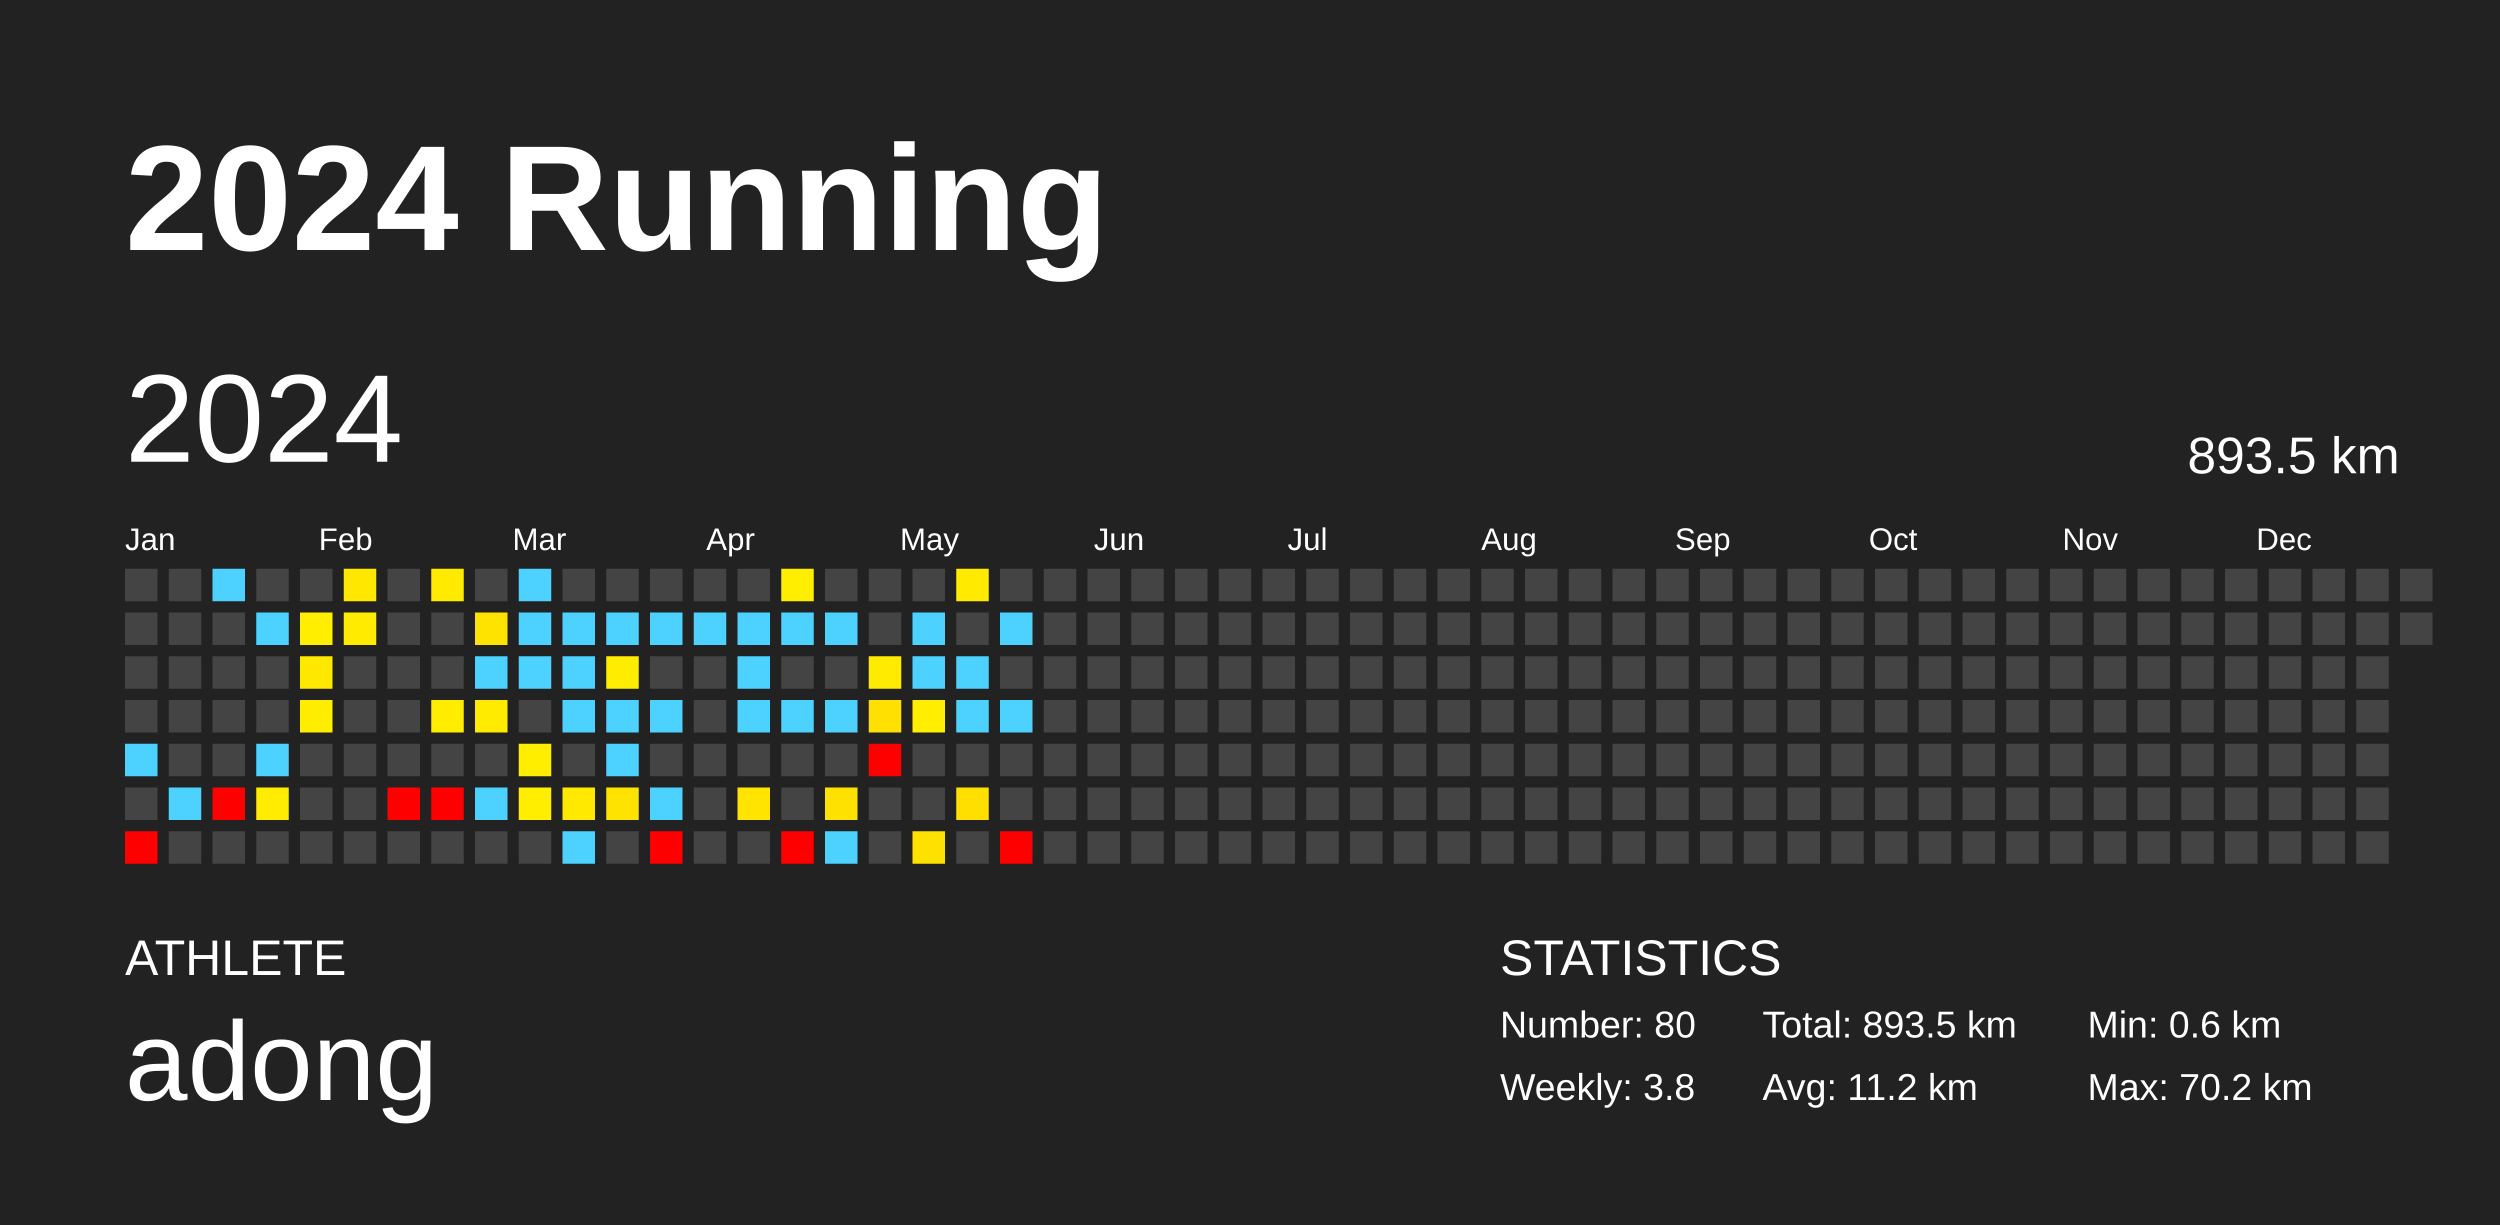
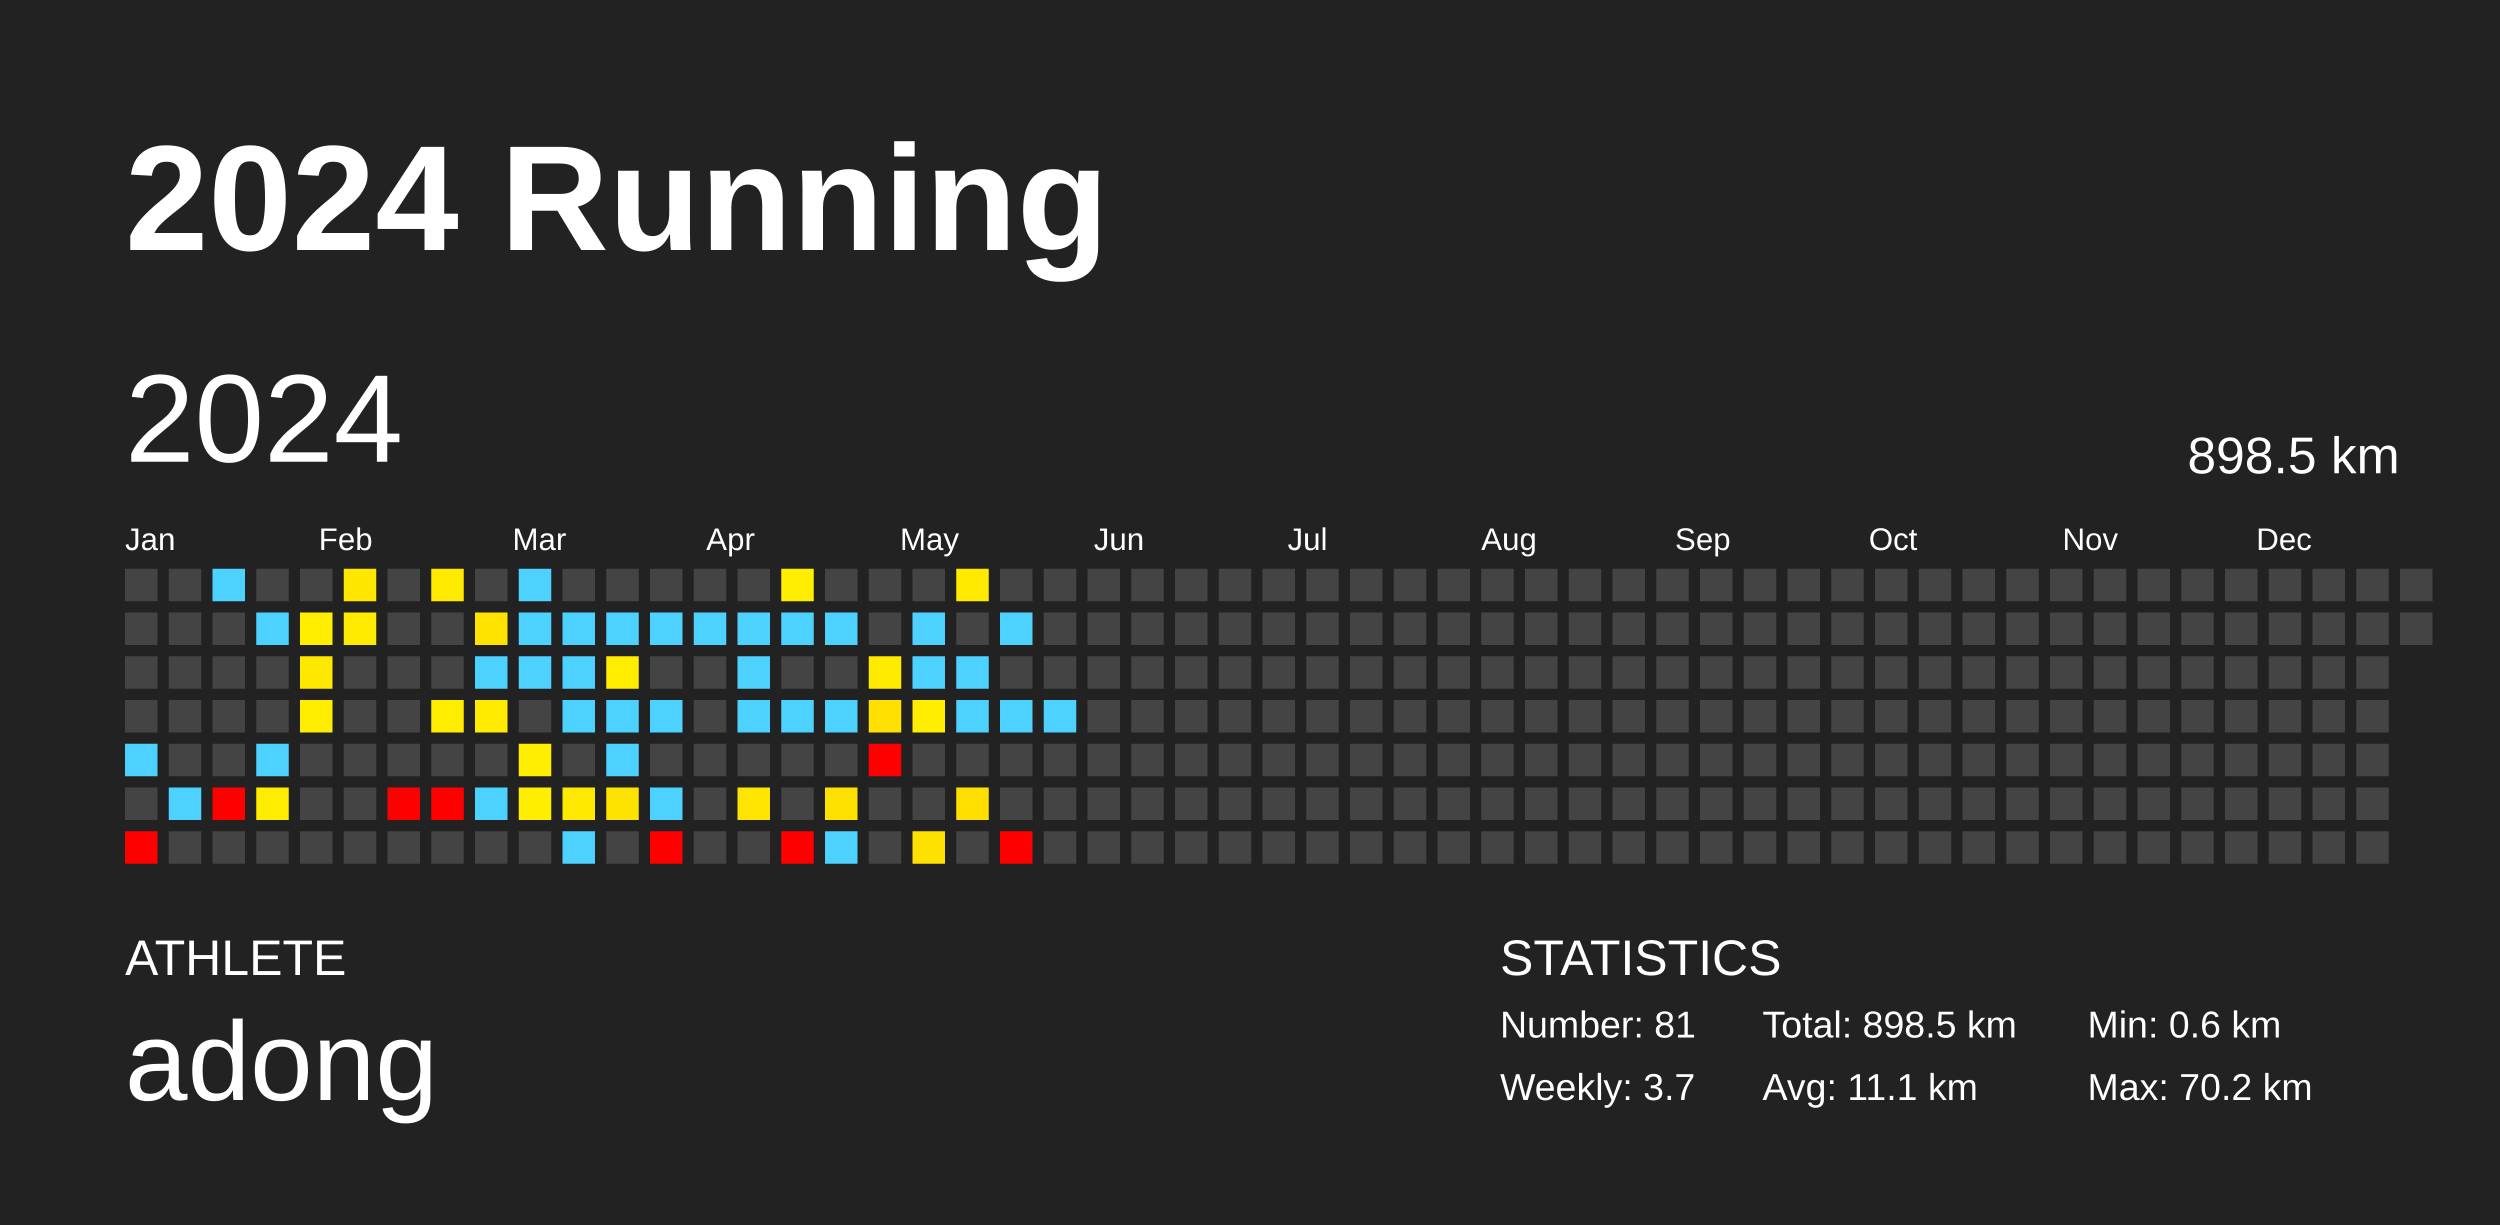
<svg xmlns="http://www.w3.org/2000/svg" baseProfile="full" height="98mm" version="1.1" viewBox="0,0,200,98" width="200mm">
  <defs />
  <rect fill="#222222" height="98" width="200" x="0" y="0" />
  <text fill="#FFFFFF" style="font-size:12px; font-family:Arial; font-weight:bold;" x="10" y="20">2024 Running</text>
  <text fill="#FFFFFF" style="font-size:4px; font-family:Arial" x="10" y="78">ATHLETE</text>
  <text fill="#FFFFFF" style="font-size:9px; font-family:Arial" x="10" y="88">adong</text>
  <text fill="#FFFFFF" style="font-size:4px; font-family:Arial" x="120" y="78">STATISTICS</text>
-   <text fill="#FFFFFF" style="font-size:3px; font-family:Arial" x="120" y="83">Number: 80</text>
-   <text fill="#FFFFFF" style="font-size:3px; font-family:Arial" x="120" y="88">Weekly: 3.8</text>
-   <text fill="#FFFFFF" style="font-size:3px; font-family:Arial" x="141" y="83">Total: 893.5 km</text>
-   <text fill="#FFFFFF" style="font-size:3px; font-family:Arial" x="141" y="88">Avg: 11.2 km</text>
+   <text fill="#FFFFFF" style="font-size:3px; font-family:Arial" x="120" y="83">Number: 81</text>
+   <text fill="#FFFFFF" style="font-size:3px; font-family:Arial" x="120" y="88">Weekly: 3.7</text>
+   <text fill="#FFFFFF" style="font-size:3px; font-family:Arial" x="141" y="83">Total: 898.5 km</text>
+   <text fill="#FFFFFF" style="font-size:3px; font-family:Arial" x="141" y="88">Avg: 11.1 km</text>
  <text fill="#FFFFFF" style="font-size:3px; font-family:Arial" x="167" y="83">Min: 0.6 km</text>
  <text fill="#FFFFFF" style="font-size:3px; font-family:Arial" x="167" y="88">Max: 70.2 km</text>
  <text dominant-baseline="hanging" fill="#FFFFFF" style="font-size:10.0px; font-family:Arial;" x="10" y="30">2024</text>
-   <text dominant-baseline="hanging" fill="#FFFFFF" style="font-size:4.125px; font-family:Arial;" x="175" y="35">893.5 km</text>
+   <text dominant-baseline="hanging" fill="#FFFFFF" style="font-size:4.125px; font-family:Arial;" x="175" y="35">898.5 km</text>
  <text fill="#FFFFFF" style="font-size:2.5px; font-family:Arial" x="10.0" y="44">Jan</text>
  <text fill="#FFFFFF" style="font-size:2.5px; font-family:Arial" x="25.5" y="44">Feb</text>
  <text fill="#FFFFFF" style="font-size:2.5px; font-family:Arial" x="41.0" y="44">Mar</text>
  <text fill="#FFFFFF" style="font-size:2.5px; font-family:Arial" x="56.5" y="44">Apr</text>
  <text fill="#FFFFFF" style="font-size:2.5px; font-family:Arial" x="72.0" y="44">May</text>
  <text fill="#FFFFFF" style="font-size:2.5px; font-family:Arial" x="87.5" y="44">Jun</text>
  <text fill="#FFFFFF" style="font-size:2.5px; font-family:Arial" x="103.0" y="44">Jul</text>
  <text fill="#FFFFFF" style="font-size:2.5px; font-family:Arial" x="118.5" y="44">Aug</text>
  <text fill="#FFFFFF" style="font-size:2.5px; font-family:Arial" x="134.0" y="44">Sep</text>
  <text fill="#FFFFFF" style="font-size:2.5px; font-family:Arial" x="149.5" y="44">Oct</text>
  <text fill="#FFFFFF" style="font-size:2.5px; font-family:Arial" x="165.0" y="44">Nov</text>
  <text fill="#FFFFFF" style="font-size:2.5px; font-family:Arial" x="180.5" y="44">Dec</text>
  <rect fill="#444444" height="2.6" width="2.6" x="10.0" y="45.5" />
  <rect fill="#444444" height="2.6" width="2.6" x="10.0" y="49.0" />
  <rect fill="#444444" height="2.6" width="2.6" x="10.0" y="52.5" />
  <rect fill="#444444" height="2.6" width="2.6" x="10.0" y="56.0" />
  <rect fill="#4dd2ff" height="2.6" width="2.6" x="10.0" y="59.5" />
  <rect fill="#444444" height="2.6" width="2.6" x="10.0" y="63.0" />
  <rect fill="red" height="2.6" width="2.6" x="10.0" y="66.5" />
  <rect fill="#444444" height="2.6" width="2.6" x="13.5" y="45.5" />
  <rect fill="#444444" height="2.6" width="2.6" x="13.5" y="49.0" />
  <rect fill="#444444" height="2.6" width="2.6" x="13.5" y="52.5" />
  <rect fill="#444444" height="2.6" width="2.6" x="13.5" y="56.0" />
  <rect fill="#444444" height="2.6" width="2.6" x="13.5" y="59.5" />
  <rect fill="#4dd2ff" height="2.6" width="2.6" x="13.5" y="63.0" />
  <rect fill="#444444" height="2.6" width="2.6" x="13.5" y="66.5" />
  <rect fill="#4dd2ff" height="2.6" width="2.6" x="17.0" y="45.5" />
  <rect fill="#444444" height="2.6" width="2.6" x="17.0" y="49.0" />
  <rect fill="#444444" height="2.6" width="2.6" x="17.0" y="52.5" />
  <rect fill="#444444" height="2.6" width="2.6" x="17.0" y="56.0" />
  <rect fill="#444444" height="2.6" width="2.6" x="17.0" y="59.5" />
  <rect fill="red" height="2.6" width="2.6" x="17.0" y="63.0" />
  <rect fill="#444444" height="2.6" width="2.6" x="17.0" y="66.5" />
  <rect fill="#444444" height="2.6" width="2.6" x="20.5" y="45.5" />
  <rect fill="#4dd2ff" height="2.6" width="2.6" x="20.5" y="49.0" />
  <rect fill="#444444" height="2.6" width="2.6" x="20.5" y="52.5" />
  <rect fill="#444444" height="2.6" width="2.6" x="20.5" y="56.0" />
  <rect fill="#4dd2ff" height="2.6" width="2.6" x="20.5" y="59.5" />
  <rect fill="#ffec00" height="2.6" width="2.6" x="20.5" y="63.0" />
  <rect fill="#444444" height="2.6" width="2.6" x="20.5" y="66.5" />
  <rect fill="#444444" height="2.6" width="2.6" x="24.0" y="45.5" />
  <rect fill="#ffee00" height="2.6" width="2.6" x="24.0" y="49.0" />
  <rect fill="#ffe800" height="2.6" width="2.6" x="24.0" y="52.5" />
  <rect fill="#ffed00" height="2.6" width="2.6" x="24.0" y="56.0" />
  <rect fill="#444444" height="2.6" width="2.6" x="24.0" y="59.5" />
  <rect fill="#444444" height="2.6" width="2.6" x="24.0" y="63.0" />
  <rect fill="#444444" height="2.6" width="2.6" x="24.0" y="66.5" />
  <rect fill="#ffe700" height="2.6" width="2.6" x="27.5" y="45.5" />
  <rect fill="#ffeb00" height="2.6" width="2.6" x="27.5" y="49.0" />
  <rect fill="#444444" height="2.6" width="2.6" x="27.5" y="52.5" />
  <rect fill="#444444" height="2.6" width="2.6" x="27.5" y="56.0" />
  <rect fill="#444444" height="2.6" width="2.6" x="27.5" y="59.5" />
  <rect fill="#444444" height="2.6" width="2.6" x="27.5" y="63.0" />
  <rect fill="#444444" height="2.6" width="2.6" x="27.5" y="66.5" />
  <rect fill="#444444" height="2.6" width="2.6" x="31.0" y="45.5" />
  <rect fill="#444444" height="2.6" width="2.6" x="31.0" y="49.0" />
  <rect fill="#444444" height="2.6" width="2.6" x="31.0" y="52.5" />
  <rect fill="#444444" height="2.6" width="2.6" x="31.0" y="56.0" />
  <rect fill="#444444" height="2.6" width="2.6" x="31.0" y="59.5" />
  <rect fill="red" height="2.6" width="2.6" x="31.0" y="63.0" />
  <rect fill="#444444" height="2.6" width="2.6" x="31.0" y="66.5" />
  <rect fill="#ffea00" height="2.6" width="2.6" x="34.5" y="45.5" />
  <rect fill="#444444" height="2.6" width="2.6" x="34.5" y="49.0" />
  <rect fill="#444444" height="2.6" width="2.6" x="34.5" y="52.5" />
  <rect fill="#ffed00" height="2.6" width="2.6" x="34.5" y="56.0" />
  <rect fill="#444444" height="2.6" width="2.6" x="34.5" y="59.5" />
  <rect fill="red" height="2.6" width="2.6" x="34.5" y="63.0" />
  <rect fill="#444444" height="2.6" width="2.6" x="34.5" y="66.5" />
  <rect fill="#444444" height="2.6" width="2.6" x="38.0" y="45.5" />
  <rect fill="#ffe300" height="2.6" width="2.6" x="38.0" y="49.0" />
  <rect fill="#4dd2ff" height="2.6" width="2.6" x="38.0" y="52.5" />
  <rect fill="#ffeb00" height="2.6" width="2.6" x="38.0" y="56.0" />
  <rect fill="#444444" height="2.6" width="2.6" x="38.0" y="59.5" />
  <rect fill="#4dd2ff" height="2.6" width="2.6" x="38.0" y="63.0" />
  <rect fill="#444444" height="2.6" width="2.6" x="38.0" y="66.5" />
  <rect fill="#4dd2ff" height="2.6" width="2.6" x="41.5" y="45.5" />
  <rect fill="#4dd2ff" height="2.6" width="2.6" x="41.5" y="49.0" />
  <rect fill="#4dd2ff" height="2.6" width="2.6" x="41.5" y="52.5" />
  <rect fill="#444444" height="2.6" width="2.6" x="41.5" y="56.0" />
  <rect fill="#ffee00" height="2.6" width="2.6" x="41.5" y="59.5" />
  <rect fill="#ffee00" height="2.6" width="2.6" x="41.5" y="63.0" />
  <rect fill="#444444" height="2.6" width="2.6" x="41.5" y="66.5" />
  <rect fill="#444444" height="2.6" width="2.6" x="45.0" y="45.5" />
  <rect fill="#4dd2ff" height="2.6" width="2.6" x="45.0" y="49.0" />
  <rect fill="#4dd2ff" height="2.6" width="2.6" x="45.0" y="52.5" />
  <rect fill="#4dd2ff" height="2.6" width="2.6" x="45.0" y="56.0" />
  <rect fill="#444444" height="2.6" width="2.6" x="45.0" y="59.5" />
  <rect fill="#ffe900" height="2.6" width="2.6" x="45.0" y="63.0" />
  <rect fill="#4dd2ff" height="2.6" width="2.6" x="45.0" y="66.5" />
  <rect fill="#444444" height="2.6" width="2.6" x="48.5" y="45.5" />
  <rect fill="#4dd2ff" height="2.6" width="2.6" x="48.5" y="49.0" />
  <rect fill="#ffed00" height="2.6" width="2.6" x="48.5" y="52.5" />
  <rect fill="#4dd2ff" height="2.6" width="2.6" x="48.5" y="56.0" />
  <rect fill="#4dd2ff" height="2.6" width="2.6" x="48.5" y="59.5" />
  <rect fill="#ffe300" height="2.6" width="2.6" x="48.5" y="63.0" />
  <rect fill="#444444" height="2.6" width="2.6" x="48.5" y="66.5" />
  <rect fill="#444444" height="2.6" width="2.6" x="52.0" y="45.5" />
  <rect fill="#4dd2ff" height="2.6" width="2.6" x="52.0" y="49.0" />
  <rect fill="#444444" height="2.6" width="2.6" x="52.0" y="52.5" />
  <rect fill="#4dd2ff" height="2.6" width="2.6" x="52.0" y="56.0" />
  <rect fill="#444444" height="2.6" width="2.6" x="52.0" y="59.5" />
  <rect fill="#4dd2ff" height="2.6" width="2.6" x="52.0" y="63.0" />
  <rect fill="red" height="2.6" width="2.6" x="52.0" y="66.5" />
  <rect fill="#444444" height="2.6" width="2.6" x="55.5" y="45.5" />
  <rect fill="#4dd2ff" height="2.6" width="2.6" x="55.5" y="49.0" />
  <rect fill="#444444" height="2.6" width="2.6" x="55.5" y="52.5" />
  <rect fill="#444444" height="2.6" width="2.6" x="55.5" y="56.0" />
  <rect fill="#444444" height="2.6" width="2.6" x="55.5" y="59.5" />
  <rect fill="#444444" height="2.6" width="2.6" x="55.5" y="63.0" />
  <rect fill="#444444" height="2.6" width="2.6" x="55.5" y="66.5" />
  <rect fill="#444444" height="2.6" width="2.6" x="59.0" y="45.5" />
  <rect fill="#4dd2ff" height="2.6" width="2.6" x="59.0" y="49.0" />
  <rect fill="#4dd2ff" height="2.6" width="2.6" x="59.0" y="52.5" />
  <rect fill="#4dd2ff" height="2.6" width="2.6" x="59.0" y="56.0" />
  <rect fill="#444444" height="2.6" width="2.6" x="59.0" y="59.5" />
  <rect fill="#ffe400" height="2.6" width="2.6" x="59.0" y="63.0" />
  <rect fill="#444444" height="2.6" width="2.6" x="59.0" y="66.5" />
  <rect fill="#ffee00" height="2.6" width="2.6" x="62.5" y="45.5" />
  <rect fill="#4dd2ff" height="2.6" width="2.6" x="62.5" y="49.0" />
  <rect fill="#444444" height="2.6" width="2.6" x="62.5" y="52.5" />
  <rect fill="#4dd2ff" height="2.6" width="2.6" x="62.5" y="56.0" />
  <rect fill="#444444" height="2.6" width="2.6" x="62.5" y="59.5" />
  <rect fill="#444444" height="2.6" width="2.6" x="62.5" y="63.0" />
  <rect fill="red" height="2.6" width="2.6" x="62.5" y="66.5" />
  <rect fill="#444444" height="2.6" width="2.6" x="66.0" y="45.5" />
  <rect fill="#4dd2ff" height="2.6" width="2.6" x="66.0" y="49.0" />
  <rect fill="#444444" height="2.6" width="2.6" x="66.0" y="52.5" />
  <rect fill="#4dd2ff" height="2.6" width="2.6" x="66.0" y="56.0" />
  <rect fill="#444444" height="2.6" width="2.6" x="66.0" y="59.5" />
  <rect fill="#ffe100" height="2.6" width="2.6" x="66.0" y="63.0" />
  <rect fill="#4dd2ff" height="2.6" width="2.6" x="66.0" y="66.5" />
  <rect fill="#444444" height="2.6" width="2.6" x="69.5" y="45.5" />
  <rect fill="#444444" height="2.6" width="2.6" x="69.5" y="49.0" />
  <rect fill="#ffeb00" height="2.6" width="2.6" x="69.5" y="52.5" />
  <rect fill="#ffe000" height="2.6" width="2.6" x="69.5" y="56.0" />
  <rect fill="red" height="2.6" width="2.6" x="69.5" y="59.5" />
  <rect fill="#444444" height="2.6" width="2.6" x="69.5" y="63.0" />
  <rect fill="#444444" height="2.6" width="2.6" x="69.5" y="66.5" />
  <rect fill="#444444" height="2.6" width="2.6" x="73.0" y="45.5" />
  <rect fill="#4dd2ff" height="2.6" width="2.6" x="73.0" y="49.0" />
  <rect fill="#4dd2ff" height="2.6" width="2.6" x="73.0" y="52.5" />
  <rect fill="#ffee00" height="2.6" width="2.6" x="73.0" y="56.0" />
  <rect fill="#444444" height="2.6" width="2.6" x="73.0" y="59.5" />
  <rect fill="#444444" height="2.6" width="2.6" x="73.0" y="63.0" />
  <rect fill="#ffe100" height="2.6" width="2.6" x="73.0" y="66.5" />
  <rect fill="#ffea00" height="2.6" width="2.6" x="76.5" y="45.5" />
  <rect fill="#444444" height="2.6" width="2.6" x="76.5" y="49.0" />
  <rect fill="#4dd2ff" height="2.6" width="2.6" x="76.5" y="52.5" />
  <rect fill="#4dd2ff" height="2.6" width="2.6" x="76.5" y="56.0" />
  <rect fill="#444444" height="2.6" width="2.6" x="76.5" y="59.5" />
  <rect fill="#ffdf00" height="2.6" width="2.6" x="76.5" y="63.0" />
  <rect fill="#444444" height="2.6" width="2.6" x="76.5" y="66.5" />
  <rect fill="#444444" height="2.6" width="2.6" x="80.0" y="45.5" />
  <rect fill="#4dd2ff" height="2.6" width="2.6" x="80.0" y="49.0" />
  <rect fill="#444444" height="2.6" width="2.6" x="80.0" y="52.5" />
  <rect fill="#4dd2ff" height="2.6" width="2.6" x="80.0" y="56.0" />
  <rect fill="#444444" height="2.6" width="2.6" x="80.0" y="59.5" />
  <rect fill="#444444" height="2.6" width="2.6" x="80.0" y="63.0" />
  <rect fill="red" height="2.6" width="2.6" x="80.0" y="66.5" />
  <rect fill="#444444" height="2.6" width="2.6" x="83.5" y="45.5" />
  <rect fill="#444444" height="2.6" width="2.6" x="83.5" y="49.0" />
  <rect fill="#444444" height="2.6" width="2.6" x="83.5" y="52.5" />
-   <rect fill="#444444" height="2.6" width="2.6" x="83.5" y="56.0" />
+   <rect fill="#4dd2ff" height="2.6" width="2.6" x="83.5" y="56.0" />
  <rect fill="#444444" height="2.6" width="2.6" x="83.5" y="59.5" />
  <rect fill="#444444" height="2.6" width="2.6" x="83.5" y="63.0" />
  <rect fill="#444444" height="2.6" width="2.6" x="83.5" y="66.5" />
  <rect fill="#444444" height="2.6" width="2.6" x="87.0" y="45.5" />
  <rect fill="#444444" height="2.6" width="2.6" x="87.0" y="49.0" />
  <rect fill="#444444" height="2.6" width="2.6" x="87.0" y="52.5" />
  <rect fill="#444444" height="2.6" width="2.6" x="87.0" y="56.0" />
  <rect fill="#444444" height="2.6" width="2.6" x="87.0" y="59.5" />
  <rect fill="#444444" height="2.6" width="2.6" x="87.0" y="63.0" />
  <rect fill="#444444" height="2.6" width="2.6" x="87.0" y="66.5" />
  <rect fill="#444444" height="2.6" width="2.6" x="90.5" y="45.5" />
  <rect fill="#444444" height="2.6" width="2.6" x="90.5" y="49.0" />
  <rect fill="#444444" height="2.6" width="2.6" x="90.5" y="52.5" />
  <rect fill="#444444" height="2.6" width="2.6" x="90.5" y="56.0" />
  <rect fill="#444444" height="2.6" width="2.6" x="90.5" y="59.5" />
  <rect fill="#444444" height="2.6" width="2.6" x="90.5" y="63.0" />
  <rect fill="#444444" height="2.6" width="2.6" x="90.5" y="66.5" />
  <rect fill="#444444" height="2.6" width="2.6" x="94.0" y="45.5" />
  <rect fill="#444444" height="2.6" width="2.6" x="94.0" y="49.0" />
  <rect fill="#444444" height="2.6" width="2.6" x="94.0" y="52.5" />
  <rect fill="#444444" height="2.6" width="2.6" x="94.0" y="56.0" />
  <rect fill="#444444" height="2.6" width="2.6" x="94.0" y="59.5" />
  <rect fill="#444444" height="2.6" width="2.6" x="94.0" y="63.0" />
  <rect fill="#444444" height="2.6" width="2.6" x="94.0" y="66.5" />
  <rect fill="#444444" height="2.6" width="2.6" x="97.5" y="45.5" />
  <rect fill="#444444" height="2.6" width="2.6" x="97.5" y="49.0" />
  <rect fill="#444444" height="2.6" width="2.6" x="97.5" y="52.5" />
  <rect fill="#444444" height="2.6" width="2.6" x="97.5" y="56.0" />
  <rect fill="#444444" height="2.6" width="2.6" x="97.5" y="59.5" />
  <rect fill="#444444" height="2.6" width="2.6" x="97.5" y="63.0" />
  <rect fill="#444444" height="2.6" width="2.6" x="97.5" y="66.5" />
  <rect fill="#444444" height="2.6" width="2.6" x="101.0" y="45.5" />
  <rect fill="#444444" height="2.6" width="2.6" x="101.0" y="49.0" />
  <rect fill="#444444" height="2.6" width="2.6" x="101.0" y="52.5" />
  <rect fill="#444444" height="2.6" width="2.6" x="101.0" y="56.0" />
  <rect fill="#444444" height="2.6" width="2.6" x="101.0" y="59.5" />
  <rect fill="#444444" height="2.6" width="2.6" x="101.0" y="63.0" />
  <rect fill="#444444" height="2.6" width="2.6" x="101.0" y="66.5" />
  <rect fill="#444444" height="2.6" width="2.6" x="104.5" y="45.5" />
  <rect fill="#444444" height="2.6" width="2.6" x="104.5" y="49.0" />
  <rect fill="#444444" height="2.6" width="2.6" x="104.5" y="52.5" />
  <rect fill="#444444" height="2.6" width="2.6" x="104.5" y="56.0" />
  <rect fill="#444444" height="2.6" width="2.6" x="104.5" y="59.5" />
  <rect fill="#444444" height="2.6" width="2.6" x="104.5" y="63.0" />
  <rect fill="#444444" height="2.6" width="2.6" x="104.5" y="66.5" />
  <rect fill="#444444" height="2.6" width="2.6" x="108.0" y="45.5" />
  <rect fill="#444444" height="2.6" width="2.6" x="108.0" y="49.0" />
  <rect fill="#444444" height="2.6" width="2.6" x="108.0" y="52.5" />
  <rect fill="#444444" height="2.6" width="2.6" x="108.0" y="56.0" />
  <rect fill="#444444" height="2.6" width="2.6" x="108.0" y="59.5" />
  <rect fill="#444444" height="2.6" width="2.6" x="108.0" y="63.0" />
  <rect fill="#444444" height="2.6" width="2.6" x="108.0" y="66.5" />
  <rect fill="#444444" height="2.6" width="2.6" x="111.5" y="45.5" />
  <rect fill="#444444" height="2.6" width="2.6" x="111.5" y="49.0" />
  <rect fill="#444444" height="2.6" width="2.6" x="111.5" y="52.5" />
  <rect fill="#444444" height="2.6" width="2.6" x="111.5" y="56.0" />
  <rect fill="#444444" height="2.6" width="2.6" x="111.5" y="59.5" />
  <rect fill="#444444" height="2.6" width="2.6" x="111.5" y="63.0" />
  <rect fill="#444444" height="2.6" width="2.6" x="111.5" y="66.5" />
  <rect fill="#444444" height="2.6" width="2.6" x="115.0" y="45.5" />
  <rect fill="#444444" height="2.6" width="2.6" x="115.0" y="49.0" />
  <rect fill="#444444" height="2.6" width="2.6" x="115.0" y="52.5" />
  <rect fill="#444444" height="2.6" width="2.6" x="115.0" y="56.0" />
  <rect fill="#444444" height="2.6" width="2.6" x="115.0" y="59.5" />
  <rect fill="#444444" height="2.6" width="2.6" x="115.0" y="63.0" />
  <rect fill="#444444" height="2.6" width="2.6" x="115.0" y="66.5" />
  <rect fill="#444444" height="2.6" width="2.6" x="118.5" y="45.5" />
  <rect fill="#444444" height="2.6" width="2.6" x="118.5" y="49.0" />
  <rect fill="#444444" height="2.6" width="2.6" x="118.5" y="52.5" />
  <rect fill="#444444" height="2.6" width="2.6" x="118.5" y="56.0" />
  <rect fill="#444444" height="2.6" width="2.6" x="118.5" y="59.5" />
  <rect fill="#444444" height="2.6" width="2.6" x="118.5" y="63.0" />
  <rect fill="#444444" height="2.6" width="2.6" x="118.5" y="66.5" />
  <rect fill="#444444" height="2.6" width="2.6" x="122.0" y="45.5" />
  <rect fill="#444444" height="2.6" width="2.6" x="122.0" y="49.0" />
  <rect fill="#444444" height="2.6" width="2.6" x="122.0" y="52.5" />
  <rect fill="#444444" height="2.6" width="2.6" x="122.0" y="56.0" />
  <rect fill="#444444" height="2.6" width="2.6" x="122.0" y="59.5" />
  <rect fill="#444444" height="2.6" width="2.6" x="122.0" y="63.0" />
  <rect fill="#444444" height="2.6" width="2.6" x="122.0" y="66.5" />
  <rect fill="#444444" height="2.6" width="2.6" x="125.5" y="45.5" />
  <rect fill="#444444" height="2.6" width="2.6" x="125.5" y="49.0" />
  <rect fill="#444444" height="2.6" width="2.6" x="125.5" y="52.5" />
  <rect fill="#444444" height="2.6" width="2.6" x="125.5" y="56.0" />
  <rect fill="#444444" height="2.6" width="2.6" x="125.5" y="59.5" />
  <rect fill="#444444" height="2.6" width="2.6" x="125.5" y="63.0" />
  <rect fill="#444444" height="2.6" width="2.6" x="125.5" y="66.5" />
  <rect fill="#444444" height="2.6" width="2.6" x="129.0" y="45.5" />
  <rect fill="#444444" height="2.6" width="2.6" x="129.0" y="49.0" />
  <rect fill="#444444" height="2.6" width="2.6" x="129.0" y="52.5" />
  <rect fill="#444444" height="2.6" width="2.6" x="129.0" y="56.0" />
  <rect fill="#444444" height="2.6" width="2.6" x="129.0" y="59.5" />
  <rect fill="#444444" height="2.6" width="2.6" x="129.0" y="63.0" />
  <rect fill="#444444" height="2.6" width="2.6" x="129.0" y="66.5" />
  <rect fill="#444444" height="2.6" width="2.6" x="132.5" y="45.5" />
  <rect fill="#444444" height="2.6" width="2.6" x="132.5" y="49.0" />
  <rect fill="#444444" height="2.6" width="2.6" x="132.5" y="52.5" />
  <rect fill="#444444" height="2.6" width="2.6" x="132.5" y="56.0" />
  <rect fill="#444444" height="2.6" width="2.6" x="132.5" y="59.5" />
  <rect fill="#444444" height="2.6" width="2.6" x="132.5" y="63.0" />
  <rect fill="#444444" height="2.6" width="2.6" x="132.5" y="66.5" />
  <rect fill="#444444" height="2.6" width="2.6" x="136.0" y="45.5" />
  <rect fill="#444444" height="2.6" width="2.6" x="136.0" y="49.0" />
  <rect fill="#444444" height="2.6" width="2.6" x="136.0" y="52.5" />
  <rect fill="#444444" height="2.6" width="2.6" x="136.0" y="56.0" />
  <rect fill="#444444" height="2.6" width="2.6" x="136.0" y="59.5" />
  <rect fill="#444444" height="2.6" width="2.6" x="136.0" y="63.0" />
  <rect fill="#444444" height="2.6" width="2.6" x="136.0" y="66.5" />
  <rect fill="#444444" height="2.6" width="2.6" x="139.5" y="45.5" />
  <rect fill="#444444" height="2.6" width="2.6" x="139.5" y="49.0" />
  <rect fill="#444444" height="2.6" width="2.6" x="139.5" y="52.5" />
  <rect fill="#444444" height="2.6" width="2.6" x="139.5" y="56.0" />
  <rect fill="#444444" height="2.6" width="2.6" x="139.5" y="59.5" />
  <rect fill="#444444" height="2.6" width="2.6" x="139.5" y="63.0" />
  <rect fill="#444444" height="2.6" width="2.6" x="139.5" y="66.5" />
  <rect fill="#444444" height="2.6" width="2.6" x="143.0" y="45.5" />
  <rect fill="#444444" height="2.6" width="2.6" x="143.0" y="49.0" />
  <rect fill="#444444" height="2.6" width="2.6" x="143.0" y="52.5" />
  <rect fill="#444444" height="2.6" width="2.6" x="143.0" y="56.0" />
  <rect fill="#444444" height="2.6" width="2.6" x="143.0" y="59.5" />
  <rect fill="#444444" height="2.6" width="2.6" x="143.0" y="63.0" />
  <rect fill="#444444" height="2.6" width="2.6" x="143.0" y="66.5" />
  <rect fill="#444444" height="2.6" width="2.6" x="146.5" y="45.5" />
  <rect fill="#444444" height="2.6" width="2.6" x="146.5" y="49.0" />
  <rect fill="#444444" height="2.6" width="2.6" x="146.5" y="52.5" />
  <rect fill="#444444" height="2.6" width="2.6" x="146.5" y="56.0" />
  <rect fill="#444444" height="2.6" width="2.6" x="146.5" y="59.5" />
  <rect fill="#444444" height="2.6" width="2.6" x="146.5" y="63.0" />
  <rect fill="#444444" height="2.6" width="2.6" x="146.5" y="66.5" />
  <rect fill="#444444" height="2.6" width="2.6" x="150.0" y="45.5" />
  <rect fill="#444444" height="2.6" width="2.6" x="150.0" y="49.0" />
  <rect fill="#444444" height="2.6" width="2.6" x="150.0" y="52.5" />
  <rect fill="#444444" height="2.6" width="2.6" x="150.0" y="56.0" />
  <rect fill="#444444" height="2.6" width="2.6" x="150.0" y="59.5" />
  <rect fill="#444444" height="2.6" width="2.6" x="150.0" y="63.0" />
  <rect fill="#444444" height="2.6" width="2.6" x="150.0" y="66.5" />
  <rect fill="#444444" height="2.6" width="2.6" x="153.5" y="45.5" />
  <rect fill="#444444" height="2.6" width="2.6" x="153.5" y="49.0" />
  <rect fill="#444444" height="2.6" width="2.6" x="153.5" y="52.5" />
  <rect fill="#444444" height="2.6" width="2.6" x="153.5" y="56.0" />
  <rect fill="#444444" height="2.6" width="2.6" x="153.5" y="59.5" />
  <rect fill="#444444" height="2.6" width="2.6" x="153.5" y="63.0" />
  <rect fill="#444444" height="2.6" width="2.6" x="153.5" y="66.5" />
  <rect fill="#444444" height="2.6" width="2.6" x="157.0" y="45.5" />
  <rect fill="#444444" height="2.6" width="2.6" x="157.0" y="49.0" />
  <rect fill="#444444" height="2.6" width="2.6" x="157.0" y="52.5" />
  <rect fill="#444444" height="2.6" width="2.6" x="157.0" y="56.0" />
  <rect fill="#444444" height="2.6" width="2.6" x="157.0" y="59.5" />
  <rect fill="#444444" height="2.6" width="2.6" x="157.0" y="63.0" />
  <rect fill="#444444" height="2.6" width="2.6" x="157.0" y="66.5" />
  <rect fill="#444444" height="2.6" width="2.6" x="160.5" y="45.5" />
  <rect fill="#444444" height="2.6" width="2.6" x="160.5" y="49.0" />
  <rect fill="#444444" height="2.6" width="2.6" x="160.5" y="52.5" />
  <rect fill="#444444" height="2.6" width="2.6" x="160.5" y="56.0" />
  <rect fill="#444444" height="2.6" width="2.6" x="160.5" y="59.5" />
  <rect fill="#444444" height="2.6" width="2.6" x="160.5" y="63.0" />
  <rect fill="#444444" height="2.6" width="2.6" x="160.5" y="66.5" />
  <rect fill="#444444" height="2.6" width="2.6" x="164.0" y="45.5" />
  <rect fill="#444444" height="2.6" width="2.6" x="164.0" y="49.0" />
  <rect fill="#444444" height="2.6" width="2.6" x="164.0" y="52.5" />
  <rect fill="#444444" height="2.6" width="2.6" x="164.0" y="56.0" />
  <rect fill="#444444" height="2.6" width="2.6" x="164.0" y="59.5" />
  <rect fill="#444444" height="2.6" width="2.6" x="164.0" y="63.0" />
  <rect fill="#444444" height="2.6" width="2.6" x="164.0" y="66.5" />
  <rect fill="#444444" height="2.6" width="2.6" x="167.5" y="45.5" />
  <rect fill="#444444" height="2.6" width="2.6" x="167.5" y="49.0" />
  <rect fill="#444444" height="2.6" width="2.6" x="167.5" y="52.5" />
  <rect fill="#444444" height="2.6" width="2.6" x="167.5" y="56.0" />
  <rect fill="#444444" height="2.6" width="2.6" x="167.5" y="59.5" />
  <rect fill="#444444" height="2.6" width="2.6" x="167.5" y="63.0" />
  <rect fill="#444444" height="2.6" width="2.6" x="167.5" y="66.5" />
  <rect fill="#444444" height="2.6" width="2.6" x="171.0" y="45.5" />
  <rect fill="#444444" height="2.6" width="2.6" x="171.0" y="49.0" />
  <rect fill="#444444" height="2.6" width="2.6" x="171.0" y="52.5" />
  <rect fill="#444444" height="2.6" width="2.6" x="171.0" y="56.0" />
  <rect fill="#444444" height="2.6" width="2.6" x="171.0" y="59.5" />
  <rect fill="#444444" height="2.6" width="2.6" x="171.0" y="63.0" />
  <rect fill="#444444" height="2.6" width="2.6" x="171.0" y="66.5" />
  <rect fill="#444444" height="2.6" width="2.6" x="174.5" y="45.5" />
  <rect fill="#444444" height="2.6" width="2.6" x="174.5" y="49.0" />
  <rect fill="#444444" height="2.6" width="2.6" x="174.5" y="52.5" />
  <rect fill="#444444" height="2.6" width="2.6" x="174.5" y="56.0" />
  <rect fill="#444444" height="2.6" width="2.6" x="174.5" y="59.5" />
  <rect fill="#444444" height="2.6" width="2.6" x="174.5" y="63.0" />
  <rect fill="#444444" height="2.6" width="2.6" x="174.5" y="66.5" />
  <rect fill="#444444" height="2.6" width="2.6" x="178.0" y="45.5" />
  <rect fill="#444444" height="2.6" width="2.6" x="178.0" y="49.0" />
  <rect fill="#444444" height="2.6" width="2.6" x="178.0" y="52.5" />
  <rect fill="#444444" height="2.6" width="2.6" x="178.0" y="56.0" />
  <rect fill="#444444" height="2.6" width="2.6" x="178.0" y="59.5" />
  <rect fill="#444444" height="2.6" width="2.6" x="178.0" y="63.0" />
  <rect fill="#444444" height="2.6" width="2.6" x="178.0" y="66.5" />
  <rect fill="#444444" height="2.6" width="2.6" x="181.5" y="45.5" />
  <rect fill="#444444" height="2.6" width="2.6" x="181.5" y="49.0" />
  <rect fill="#444444" height="2.6" width="2.6" x="181.5" y="52.5" />
  <rect fill="#444444" height="2.6" width="2.6" x="181.5" y="56.0" />
  <rect fill="#444444" height="2.6" width="2.6" x="181.5" y="59.5" />
  <rect fill="#444444" height="2.6" width="2.6" x="181.5" y="63.0" />
  <rect fill="#444444" height="2.6" width="2.6" x="181.5" y="66.5" />
  <rect fill="#444444" height="2.6" width="2.6" x="185.0" y="45.5" />
  <rect fill="#444444" height="2.6" width="2.6" x="185.0" y="49.0" />
  <rect fill="#444444" height="2.6" width="2.6" x="185.0" y="52.5" />
  <rect fill="#444444" height="2.6" width="2.6" x="185.0" y="56.0" />
  <rect fill="#444444" height="2.6" width="2.6" x="185.0" y="59.5" />
  <rect fill="#444444" height="2.6" width="2.6" x="185.0" y="63.0" />
  <rect fill="#444444" height="2.6" width="2.6" x="185.0" y="66.5" />
  <rect fill="#444444" height="2.6" width="2.6" x="188.5" y="45.5" />
  <rect fill="#444444" height="2.6" width="2.6" x="188.5" y="49.0" />
  <rect fill="#444444" height="2.6" width="2.6" x="188.5" y="52.5" />
  <rect fill="#444444" height="2.6" width="2.6" x="188.5" y="56.0" />
  <rect fill="#444444" height="2.6" width="2.6" x="188.5" y="59.5" />
  <rect fill="#444444" height="2.6" width="2.6" x="188.5" y="63.0" />
  <rect fill="#444444" height="2.6" width="2.6" x="188.5" y="66.5" />
  <rect fill="#444444" height="2.6" width="2.6" x="192.0" y="45.5" />
  <rect fill="#444444" height="2.6" width="2.6" x="192.0" y="49.0" />
</svg>
